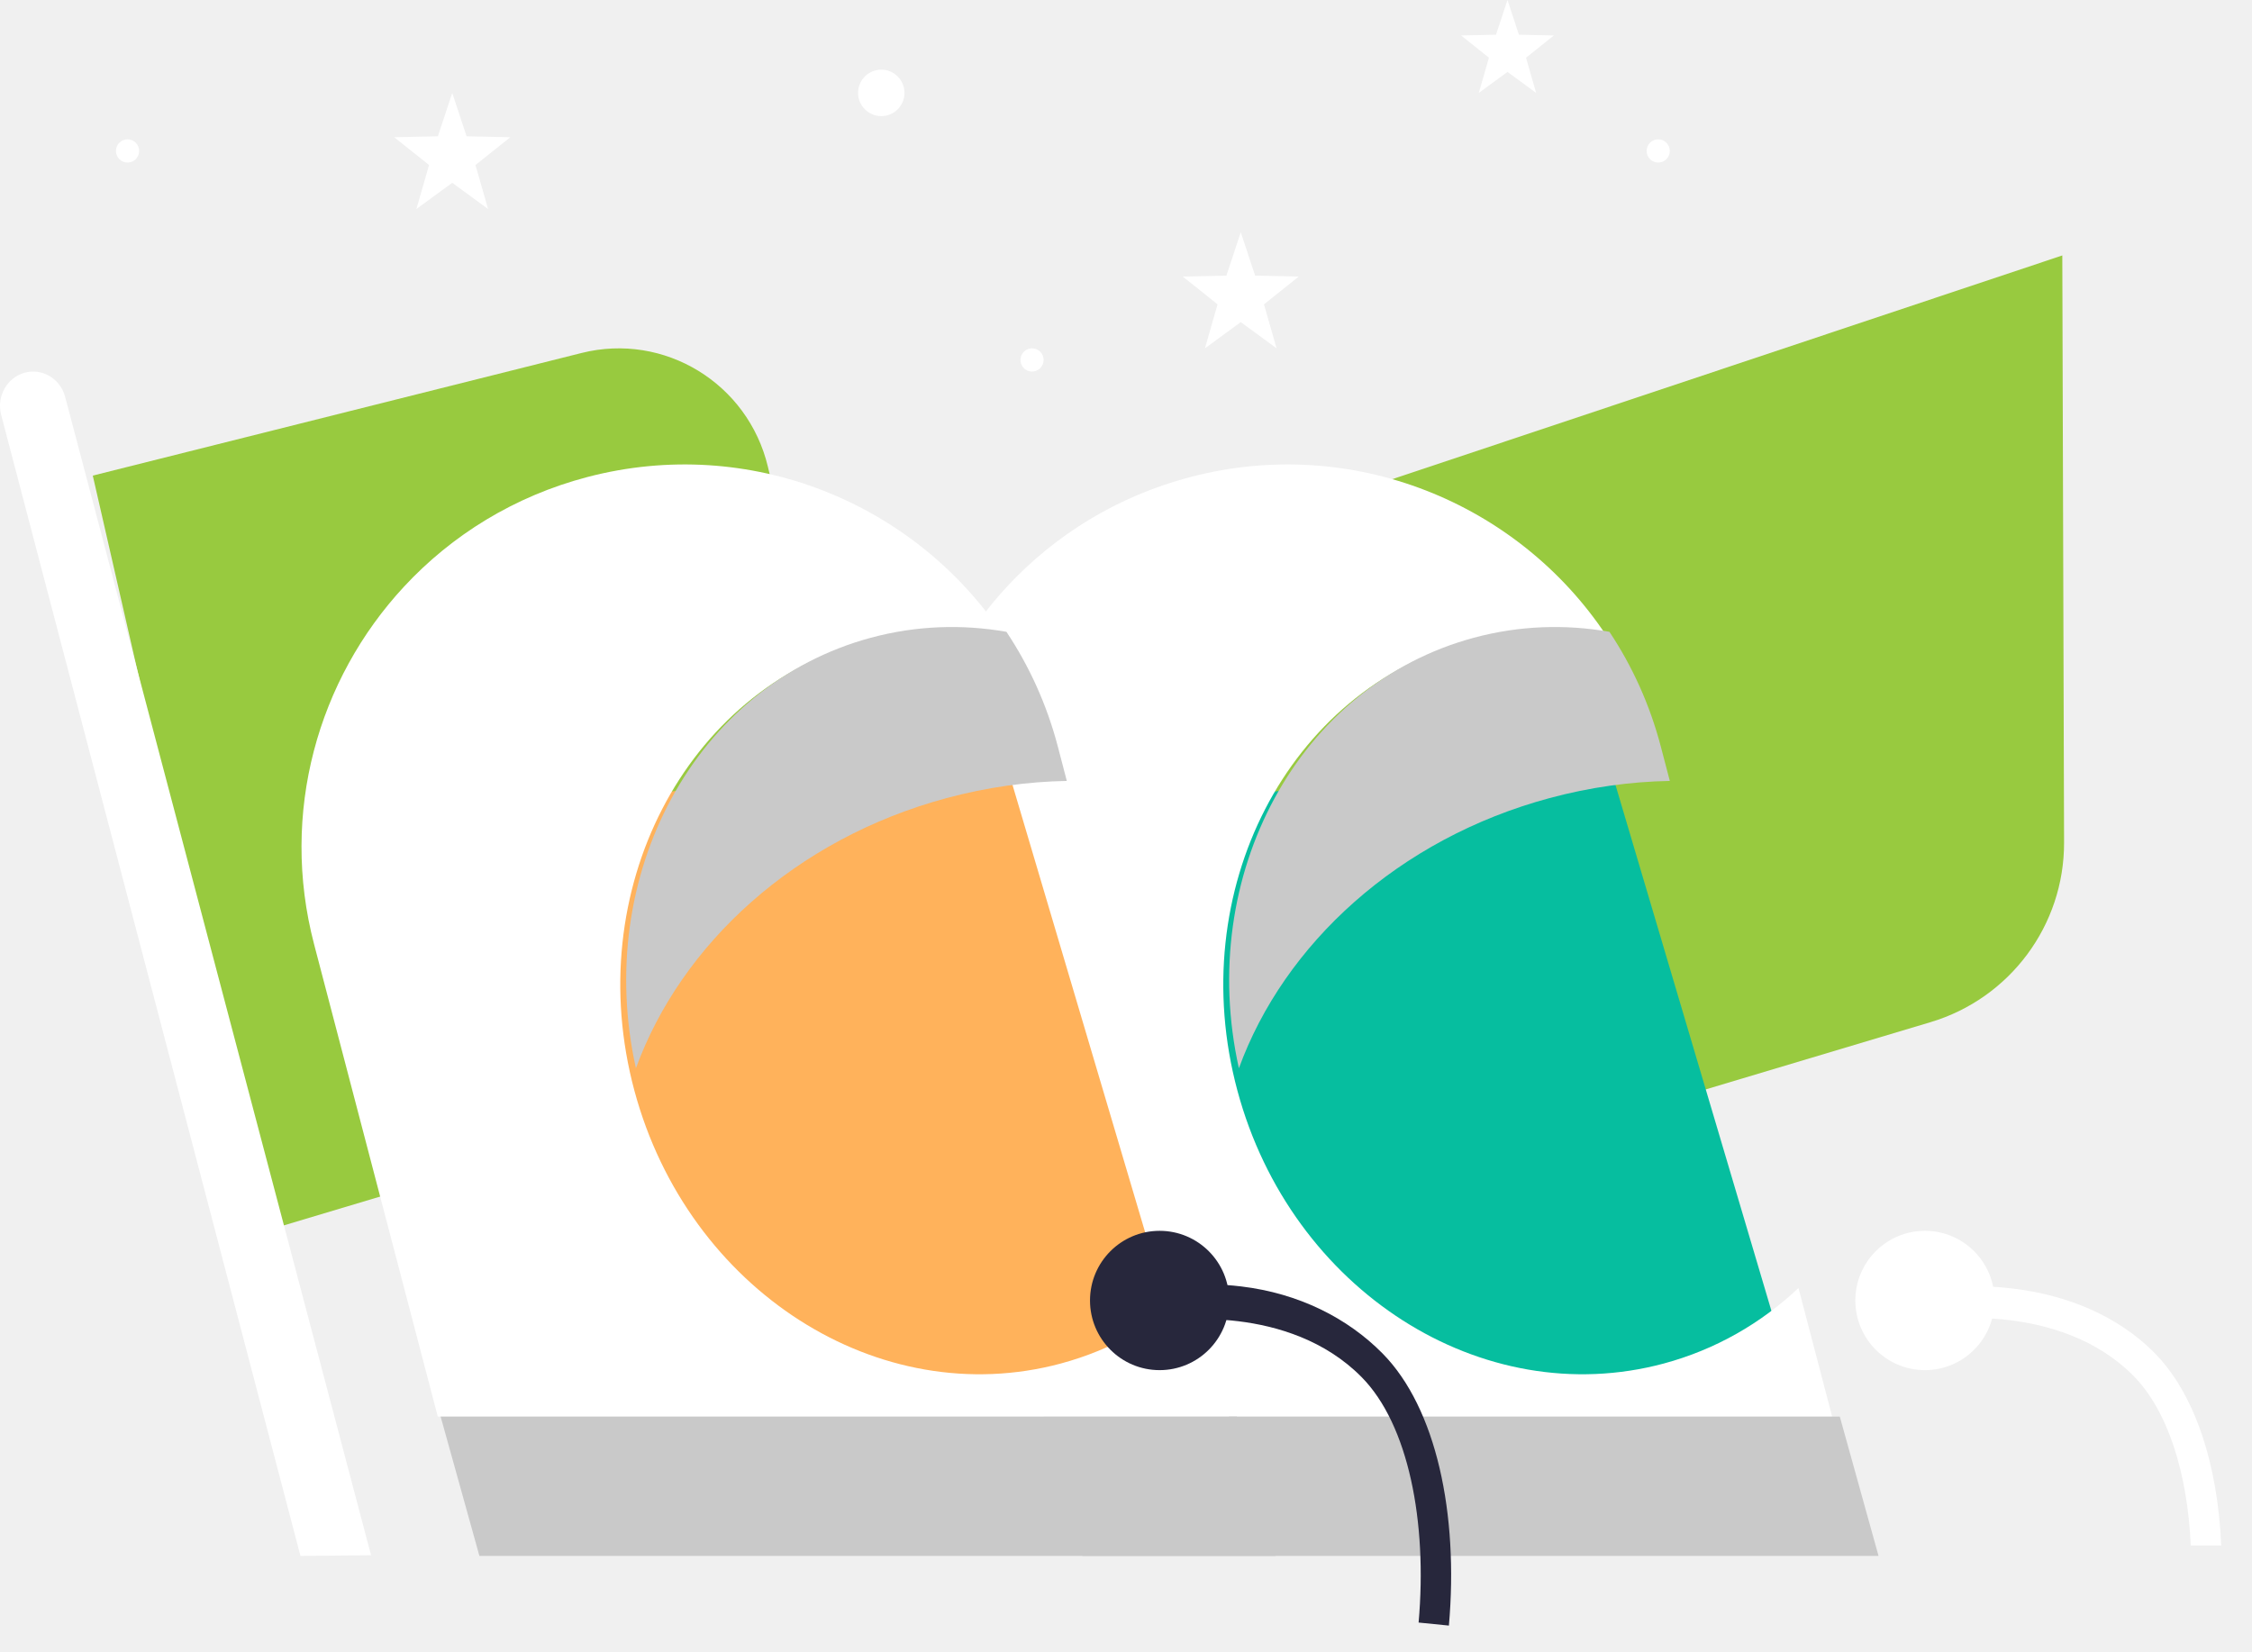
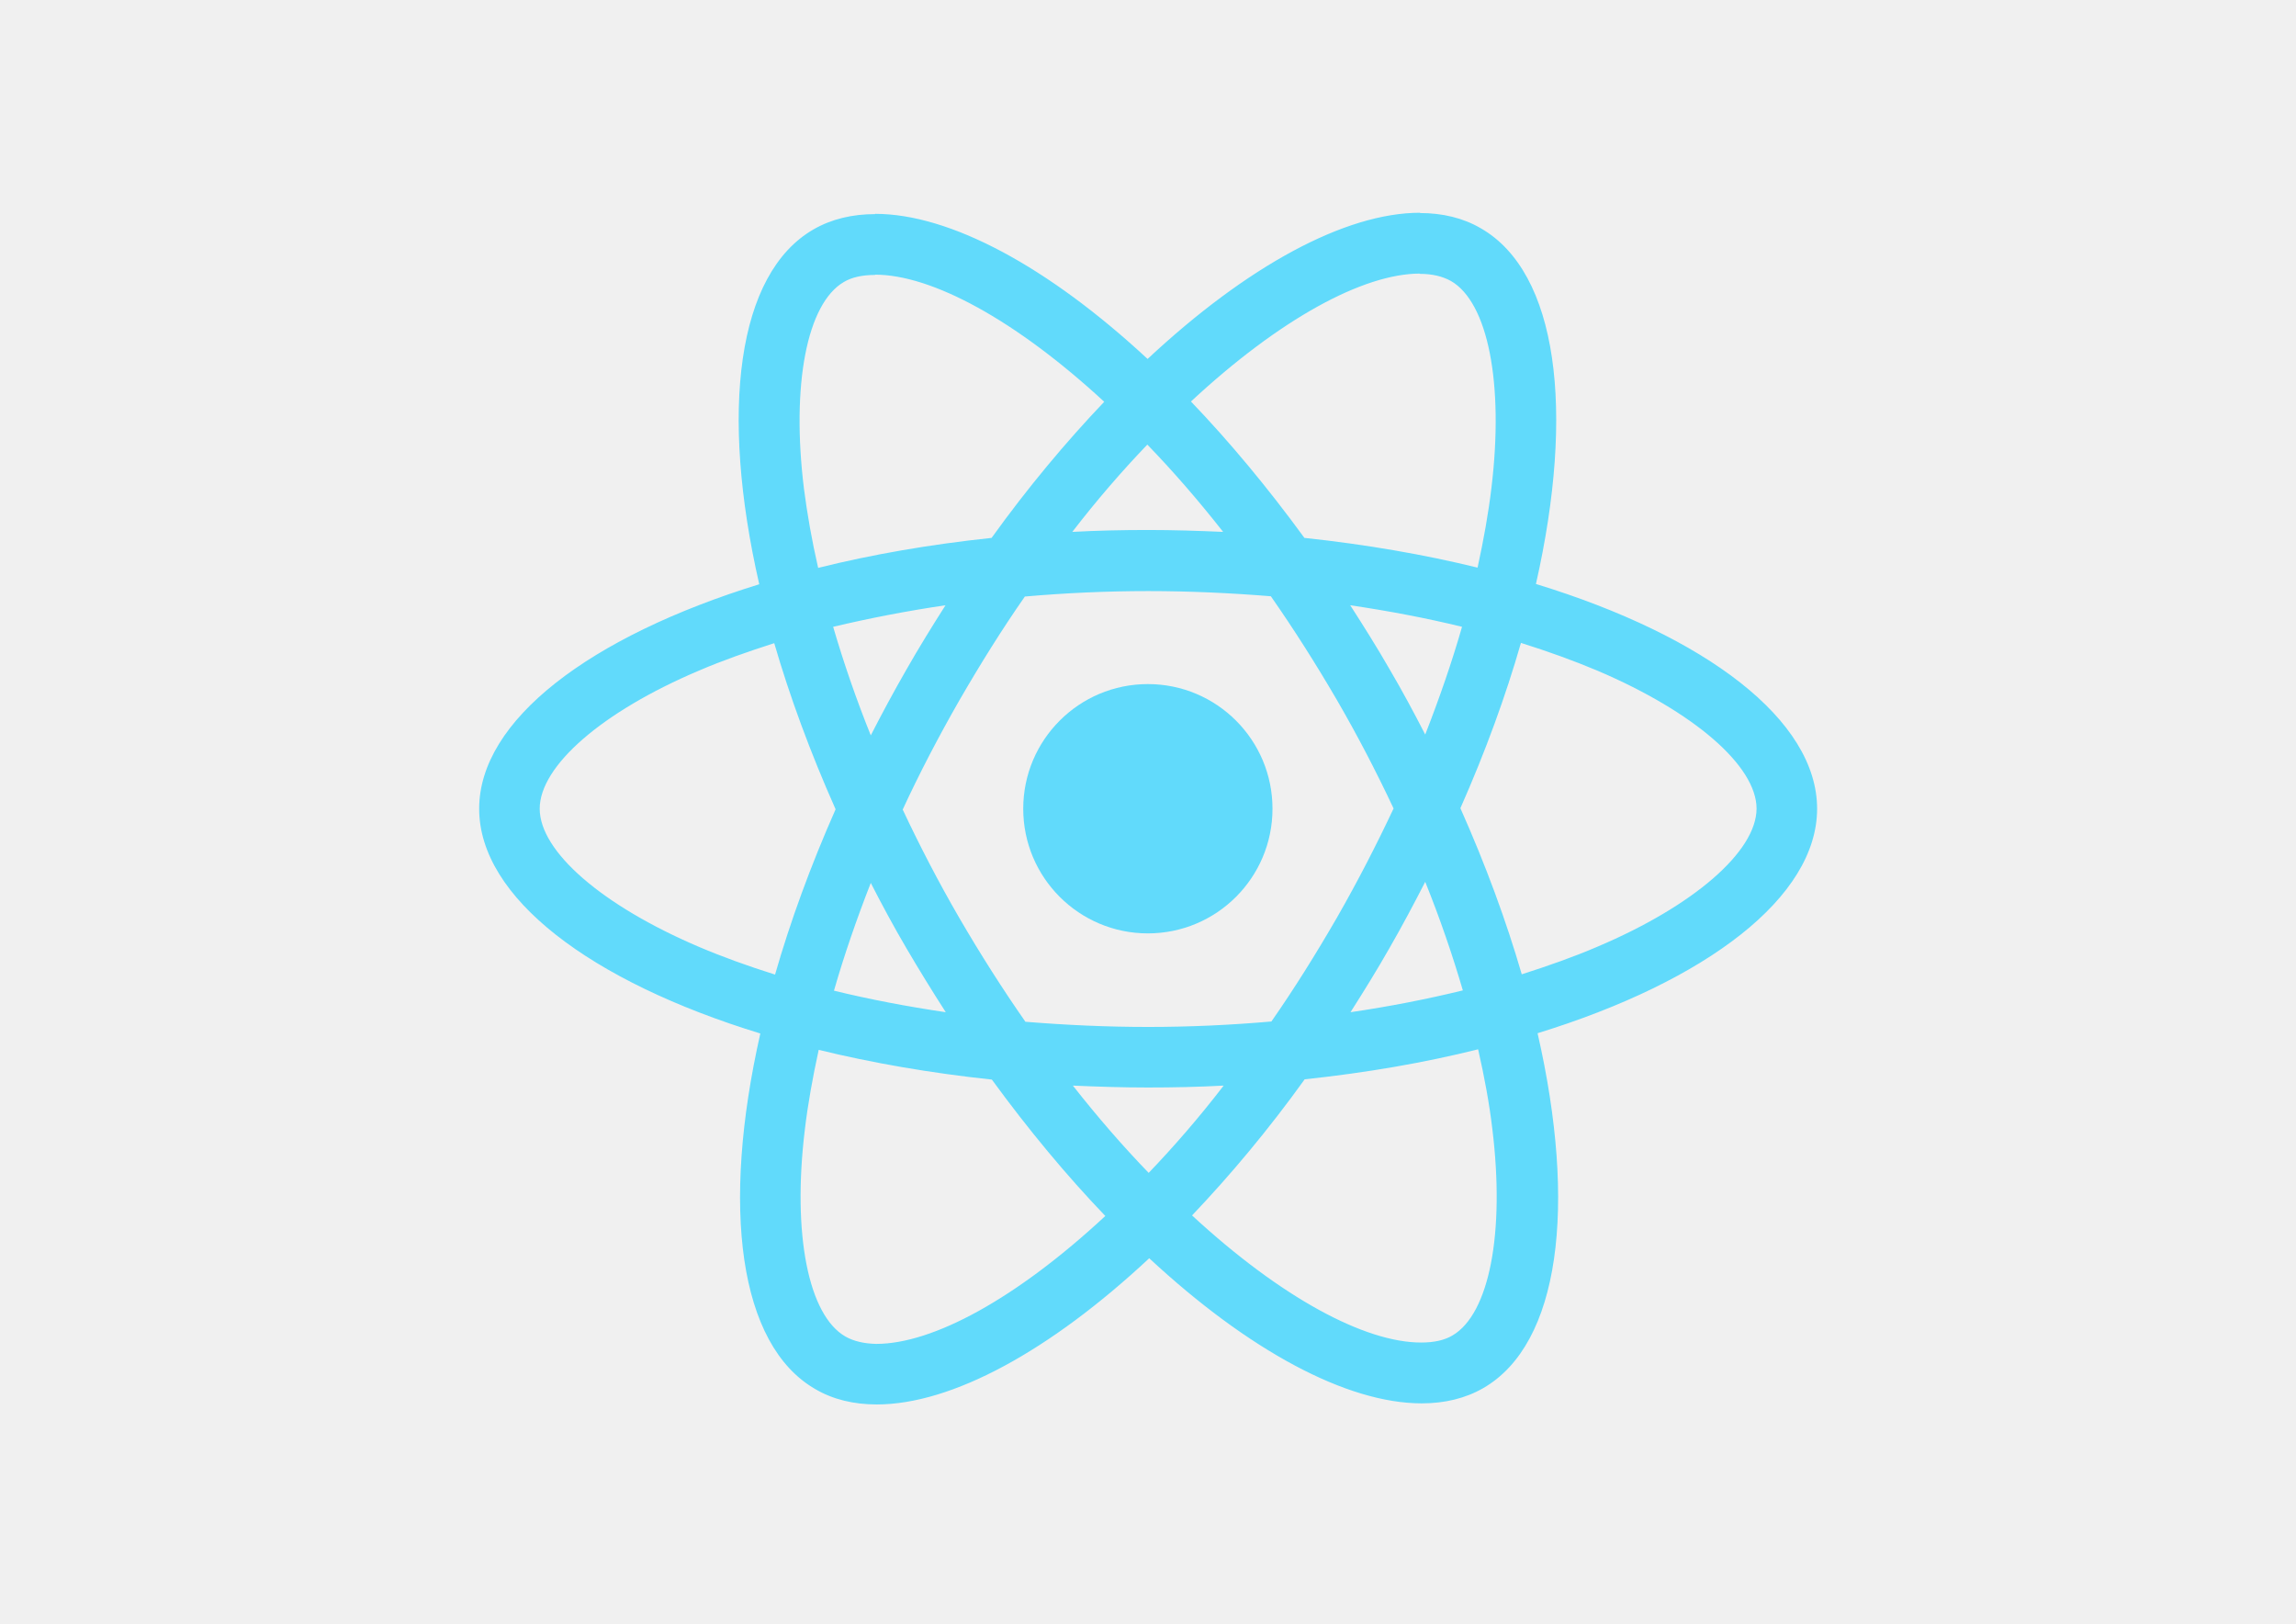
- <svg xmlns="http://www.w3.org/2000/svg" width="60px" height="44px" viewBox="0 0 60 44" version="1.1">
-   <g id="Page-1" stroke="none" stroke-width="1" fill="none" fill-rule="evenodd">
-     <g id="/" transform="translate(-25, -60)">
-       <g id="barra" transform="translate(0, 51)">
-         <g id="conference-badge" transform="translate(25, 9)">
-           <g id="Group-47">
-             <path d="M2.472,12.672 L15.494,9.405 C17.699,8.851 19.929,10.213 20.459,12.436 L24.098,27.702 L7.078,32.794 L2.472,12.672 Z" id="Fill-1" fill="#98CA3F" />
-             <path d="M17.919,19.169 L22.508,35.888 L51.437,27.234 C53.552,26.6 54.999,24.653 54.993,22.448 L54.946,6.806 L17.919,19.169 Z" id="Fill-3" fill="#98CA3F" />
-             <path d="M9.886,41.438 L1.736,10.575 C1.608,10.088 1.124,9.8 0.653,9.932 C0.182,10.064 -0.097,10.566 0.031,11.054 L8.005,41.456 L9.886,41.438 Z" id="Fill-5" fill="#FFFFFF" />
-             <polygon id="Fill-7" fill="#06BE9F" points="42.711 19.8 32.624 21.287 27.805 21.997 31.547 37.125 38.3 37.125 41.951 37.125 47.578 36.215" />
-             <path d="M47.917,34.318 C46.922,35.256 45.709,35.958 44.327,36.33 C39.483,37.631 34.397,34.376 32.968,29.058 C31.539,23.74 34.307,18.374 39.151,17.073 C40.368,16.745 41.6,16.706 42.785,16.915 C40.438,13.396 36.037,11.578 31.716,12.71 C29.769,13.22 28.102,14.258 26.828,15.632 C24.536,18.103 23.516,21.656 24.433,25.158 L27.729,37.744 L32.442,37.744 L48.814,37.744 L47.917,34.318 Z" id="Fill-9" fill="#FFFFFF" />
-             <polygon id="Fill-11" fill="#C9C9C9" points="50.05 41.456 28.838 41.456 27.805 37.744 49.018 37.744" />
-             <path d="M41.286,21.264 C42.363,20.974 43.439,20.826 44.489,20.807 L44.251,19.899 C43.958,18.777 43.488,17.748 42.88,16.834 C41.702,16.627 40.477,16.666 39.268,16.992 C34.595,18.25 31.865,23.322 33.008,28.462 C34.211,25.16 37.248,22.351 41.286,21.264" id="Fill-13" fill="#C9C9C9" />
-             <polygon id="Fill-15" fill="#FFB25B" points="26.646 19.8 16.558 21.287 11.74 21.997 15.482 37.125 22.235 37.125 25.885 37.125 31.513 36.215" />
-             <path d="M31.852,34.318 C30.857,35.256 29.644,35.958 28.262,36.33 C23.417,37.631 18.332,34.376 16.902,29.058 C15.473,23.74 18.242,18.374 23.086,17.073 C24.302,16.745 25.534,16.706 26.72,16.915 C24.372,13.396 19.972,11.578 15.65,12.71 C13.704,13.22 12.037,14.258 10.763,15.632 C8.47,18.103 7.451,21.656 8.368,25.158 L11.664,37.744 L16.377,37.744 L32.749,37.744 L31.852,34.318 Z" id="Fill-17" fill="#FFFFFF" />
-             <polygon id="Fill-19" fill="#C9C9C9" points="33.984 41.456 12.773 41.456 11.74 37.744 32.952 37.744" />
-             <path d="M25.221,21.264 C26.297,20.974 27.373,20.826 28.423,20.807 L28.186,19.899 C27.893,18.777 27.423,17.748 26.814,16.834 C25.636,16.627 24.412,16.666 23.203,16.992 C18.529,18.25 15.8,23.322 16.943,28.462 C18.145,25.16 21.182,22.351 25.221,21.264" id="Fill-21" fill="#C9C9C9" />
-             <polygon id="Fill-23" fill="#FFFFFF" points="12.049 2.475 12.431 3.631 13.594 3.657 12.668 4.397 13.004 5.569 12.049 4.87 11.094 5.569 11.431 4.397 10.504 3.657 11.667 3.631" />
-             <polygon id="Fill-25" fill="#FFFFFF" points="33.058 6.188 33.44 7.344 34.602 7.369 33.676 8.109 34.012 9.281 33.058 8.582 32.103 9.281 32.439 8.109 31.513 7.369 32.675 7.344" />
-             <polygon id="Fill-27" fill="#FFFFFF" points="40.164 0 40.469 0.925 41.399 0.945 40.658 1.538 40.927 2.475 40.164 1.916 39.4 2.475 39.669 1.538 38.928 0.945 39.858 0.925" />
-             <path d="M24.098,2.475 C24.098,2.817 23.821,3.094 23.48,3.094 C23.139,3.094 22.862,2.817 22.862,2.475 C22.862,2.133 23.139,1.856 23.48,1.856 C23.821,1.856 24.098,2.133 24.098,2.475" id="Fill-29" fill="#FFFFFF" />
-             <path d="M27.805,9.59 C27.805,9.761 27.667,9.9 27.497,9.9 C27.326,9.9 27.188,9.761 27.188,9.59 C27.188,9.42 27.326,9.281 27.497,9.281 C27.667,9.281 27.805,9.42 27.805,9.59" id="Fill-31" fill="#FFFFFF" />
-             <path d="M3.707,4.022 C3.707,4.193 3.569,4.331 3.399,4.331 C3.228,4.331 3.089,4.193 3.089,4.022 C3.089,3.851 3.228,3.712 3.399,3.712 C3.569,3.712 3.707,3.851 3.707,4.022" id="Fill-33" fill="#FFFFFF" />
-             <path d="M44.489,4.022 C44.489,4.193 44.35,4.331 44.18,4.331 C44.009,4.331 43.871,4.193 43.871,4.022 C43.871,3.851 44.009,3.712 44.18,3.712 C44.35,3.712 44.489,3.851 44.489,4.022" id="Fill-35" fill="#FFFFFF" />
-             <g id="Group-39" transform="translate(30.89489, 34.03125)">
-               <polygon id="Clip-38" points="0.132 0.184 7.768 0.184 7.768 9.281 0.132 9.281" />
-               <path d="M7.708,9.281 L6.901,9.2 C7.138,6.508 6.628,3.924 5.385,2.663 C3.43,0.681 0.285,1.166 0.254,1.171 L0.132,0.251 C0.169,0.245 1.036,0.108 2.178,0.245 C3.708,0.429 5.01,1.086 5.941,2.031 C7.375,3.486 7.969,6.309 7.708,9.281" id="Fill-37" fill="#27273C" />
-             </g>
-             <path d="M32.749,34.65 C32.749,35.675 31.919,36.506 30.895,36.506 C29.871,36.506 29.041,35.675 29.041,34.65 C29.041,33.625 29.871,32.794 30.895,32.794 C31.919,32.794 32.749,33.625 32.749,34.65" id="Fill-40" fill="#27273C" />
-             <g id="Group-44" transform="translate(51.28551, 34.03125)">
-               <polygon id="Clip-43" points="0.271 0.238 7.894 0.238 7.894 7.146 0.271 7.146" />
-               <path d="M5.523,2.593 C6.475,3.533 6.997,5.227 7.083,7.146 L7.894,7.146 C7.803,4.99 7.195,3.08 6.08,1.978 C5.148,1.058 3.847,0.477 2.317,0.298 C1.174,0.164 0.307,0.298 0.271,0.303 L0.392,1.14 C0.424,1.135 3.569,0.663 5.523,2.593" id="Fill-42" fill="#FFFFFF" />
-             </g>
-             <path d="M53.139,34.65 C53.139,35.675 52.309,36.506 51.286,36.506 C50.262,36.506 49.432,35.675 49.432,34.65 C49.432,33.625 50.262,32.794 51.286,32.794 C52.309,32.794 53.139,33.625 53.139,34.65" id="Fill-45" fill="#FFFFFF" />
-           </g>
-         </g>
-       </g>
-     </g>
+ <svg xmlns="http://www.w3.org/2000/svg" viewBox="0 0 841.9 595.3">
+   <g fill="#61DAFB">
+     <path d="M666.3 296.5c0-32.5-40.7-63.3-103.1-82.4 14.4-63.6 8-114.2-20.2-130.4-6.5-3.8-14.1-5.6-22.4-5.6v22.3c4.6 0 8.3.9 11.4 2.6 13.6 7.8 19.5 37.5 14.9 75.7-1.1 9.4-2.9 19.3-5.1 29.4-19.6-4.8-41-8.5-63.5-10.9-13.5-18.5-27.5-35.3-41.6-50 32.6-30.3 63.2-46.9 84-46.9V78c-27.5 0-63.5 19.6-99.9 53.6-36.4-33.8-72.4-53.2-99.9-53.2v22.3c20.7 0 51.4 16.5 84 46.6-14 14.7-28 31.4-41.3 49.9-22.6 2.4-44 6.1-63.6 11-2.3-10-4-19.7-5.2-29-4.7-38.2 1.1-67.9 14.6-75.8 3-1.8 6.9-2.6 11.5-2.6V78.5c-8.4 0-16 1.8-22.6 5.6-28.1 16.2-34.4 66.7-19.9 130.1-62.2 19.2-102.7 49.9-102.7 82.3 0 32.5 40.7 63.3 103.1 82.4-14.4 63.6-8 114.2 20.2 130.4 6.5 3.8 14.1 5.6 22.5 5.6 27.5 0 63.5-19.6 99.9-53.6 36.4 33.8 72.4 53.2 99.9 53.2 8.4 0 16-1.8 22.6-5.6 28.1-16.2 34.4-66.7 19.9-130.1 62-19.1 102.5-49.9 102.5-82.3zm-130.2-66.7c-3.7 12.9-8.3 26.2-13.5 39.5-4.1-8-8.4-16-13.1-24-4.6-8-9.5-15.8-14.4-23.4 14.2 2.1 27.9 4.7 41 7.9zm-45.8 106.5c-7.8 13.5-15.8 26.3-24.1 38.2-14.9 1.3-30 2-45.2 2-15.1 0-30.2-.7-45-1.9-8.3-11.9-16.4-24.6-24.2-38-7.6-13.1-14.5-26.4-20.8-39.8 6.2-13.4 13.2-26.8 20.7-39.9 7.8-13.5 15.8-26.3 24.1-38.2 14.9-1.3 30-2 45.2-2 15.1 0 30.2.7 45 1.9 8.3 11.9 16.4 24.6 24.2 38 7.6 13.1 14.5 26.4 20.8 39.8-6.3 13.4-13.2 26.8-20.7 39.9zm32.3-13c5.4 13.4 10 26.8 13.8 39.8-13.1 3.2-26.9 5.9-41.2 8 4.9-7.7 9.8-15.6 14.4-23.7 4.6-8 8.9-16.1 13-24.1zM421.2 430c-9.3-9.6-18.6-20.3-27.8-32 9 .4 18.2.7 27.5.7 9.4 0 18.7-.2 27.8-.7-9 11.7-18.3 22.4-27.5 32zm-74.4-58.9c-14.2-2.1-27.9-4.7-41-7.9 3.7-12.9 8.3-26.2 13.5-39.5 4.1 8 8.4 16 13.1 24 4.7 8 9.5 15.8 14.4 23.4zM420.7 163c9.3 9.6 18.6 20.3 27.8 32-9-.4-18.2-.7-27.5-.7-9.4 0-18.7.2-27.8.7 9-11.7 18.3-22.4 27.5-32zm-74 58.9c-4.9 7.7-9.8 15.6-14.4 23.7-4.6 8-8.9 16-13 24-5.4-13.4-10-26.8-13.8-39.8 13.1-3.1 26.9-5.8 41.2-7.9zm-90.5 125.2c-35.4-15.1-58.3-34.9-58.3-50.6 0-15.7 22.9-35.6 58.3-50.6 8.6-3.7 18-7 27.7-10.1 5.7 19.6 13.2 40 22.5 60.9-9.2 20.8-16.6 41.1-22.2 60.6-9.9-3.1-19.3-6.5-28-10.2zM310 490c-13.6-7.8-19.5-37.5-14.9-75.7 1.1-9.4 2.9-19.3 5.1-29.4 19.6 4.8 41 8.5 63.5 10.9 13.5 18.5 27.5 35.3 41.6 50-32.6 30.3-63.2 46.9-84 46.9-4.5-.1-8.3-1-11.3-2.7zm237.2-76.2c4.7 38.2-1.1 67.9-14.6 75.8-3 1.8-6.9 2.6-11.5 2.6-20.7 0-51.4-16.5-84-46.6 14-14.7 28-31.4 41.3-49.9 22.6-2.4 44-6.1 63.6-11 2.3 10.1 4.1 19.8 5.2 29.1zm38.5-66.7c-8.6 3.7-18 7-27.7 10.1-5.7-19.6-13.2-40-22.5-60.9 9.2-20.8 16.6-41.1 22.2-60.6 9.9 3.1 19.3 6.5 28.1 10.2 35.4 15.1 58.3 34.9 58.3 50.6-.1 15.7-23 35.6-58.4 50.6zM320.8 78.4z" />
+     <circle cx="420.9" cy="296.5" r="45.7" />
+     <path d="M520.5 78.1z" />
  </g>
</svg>
